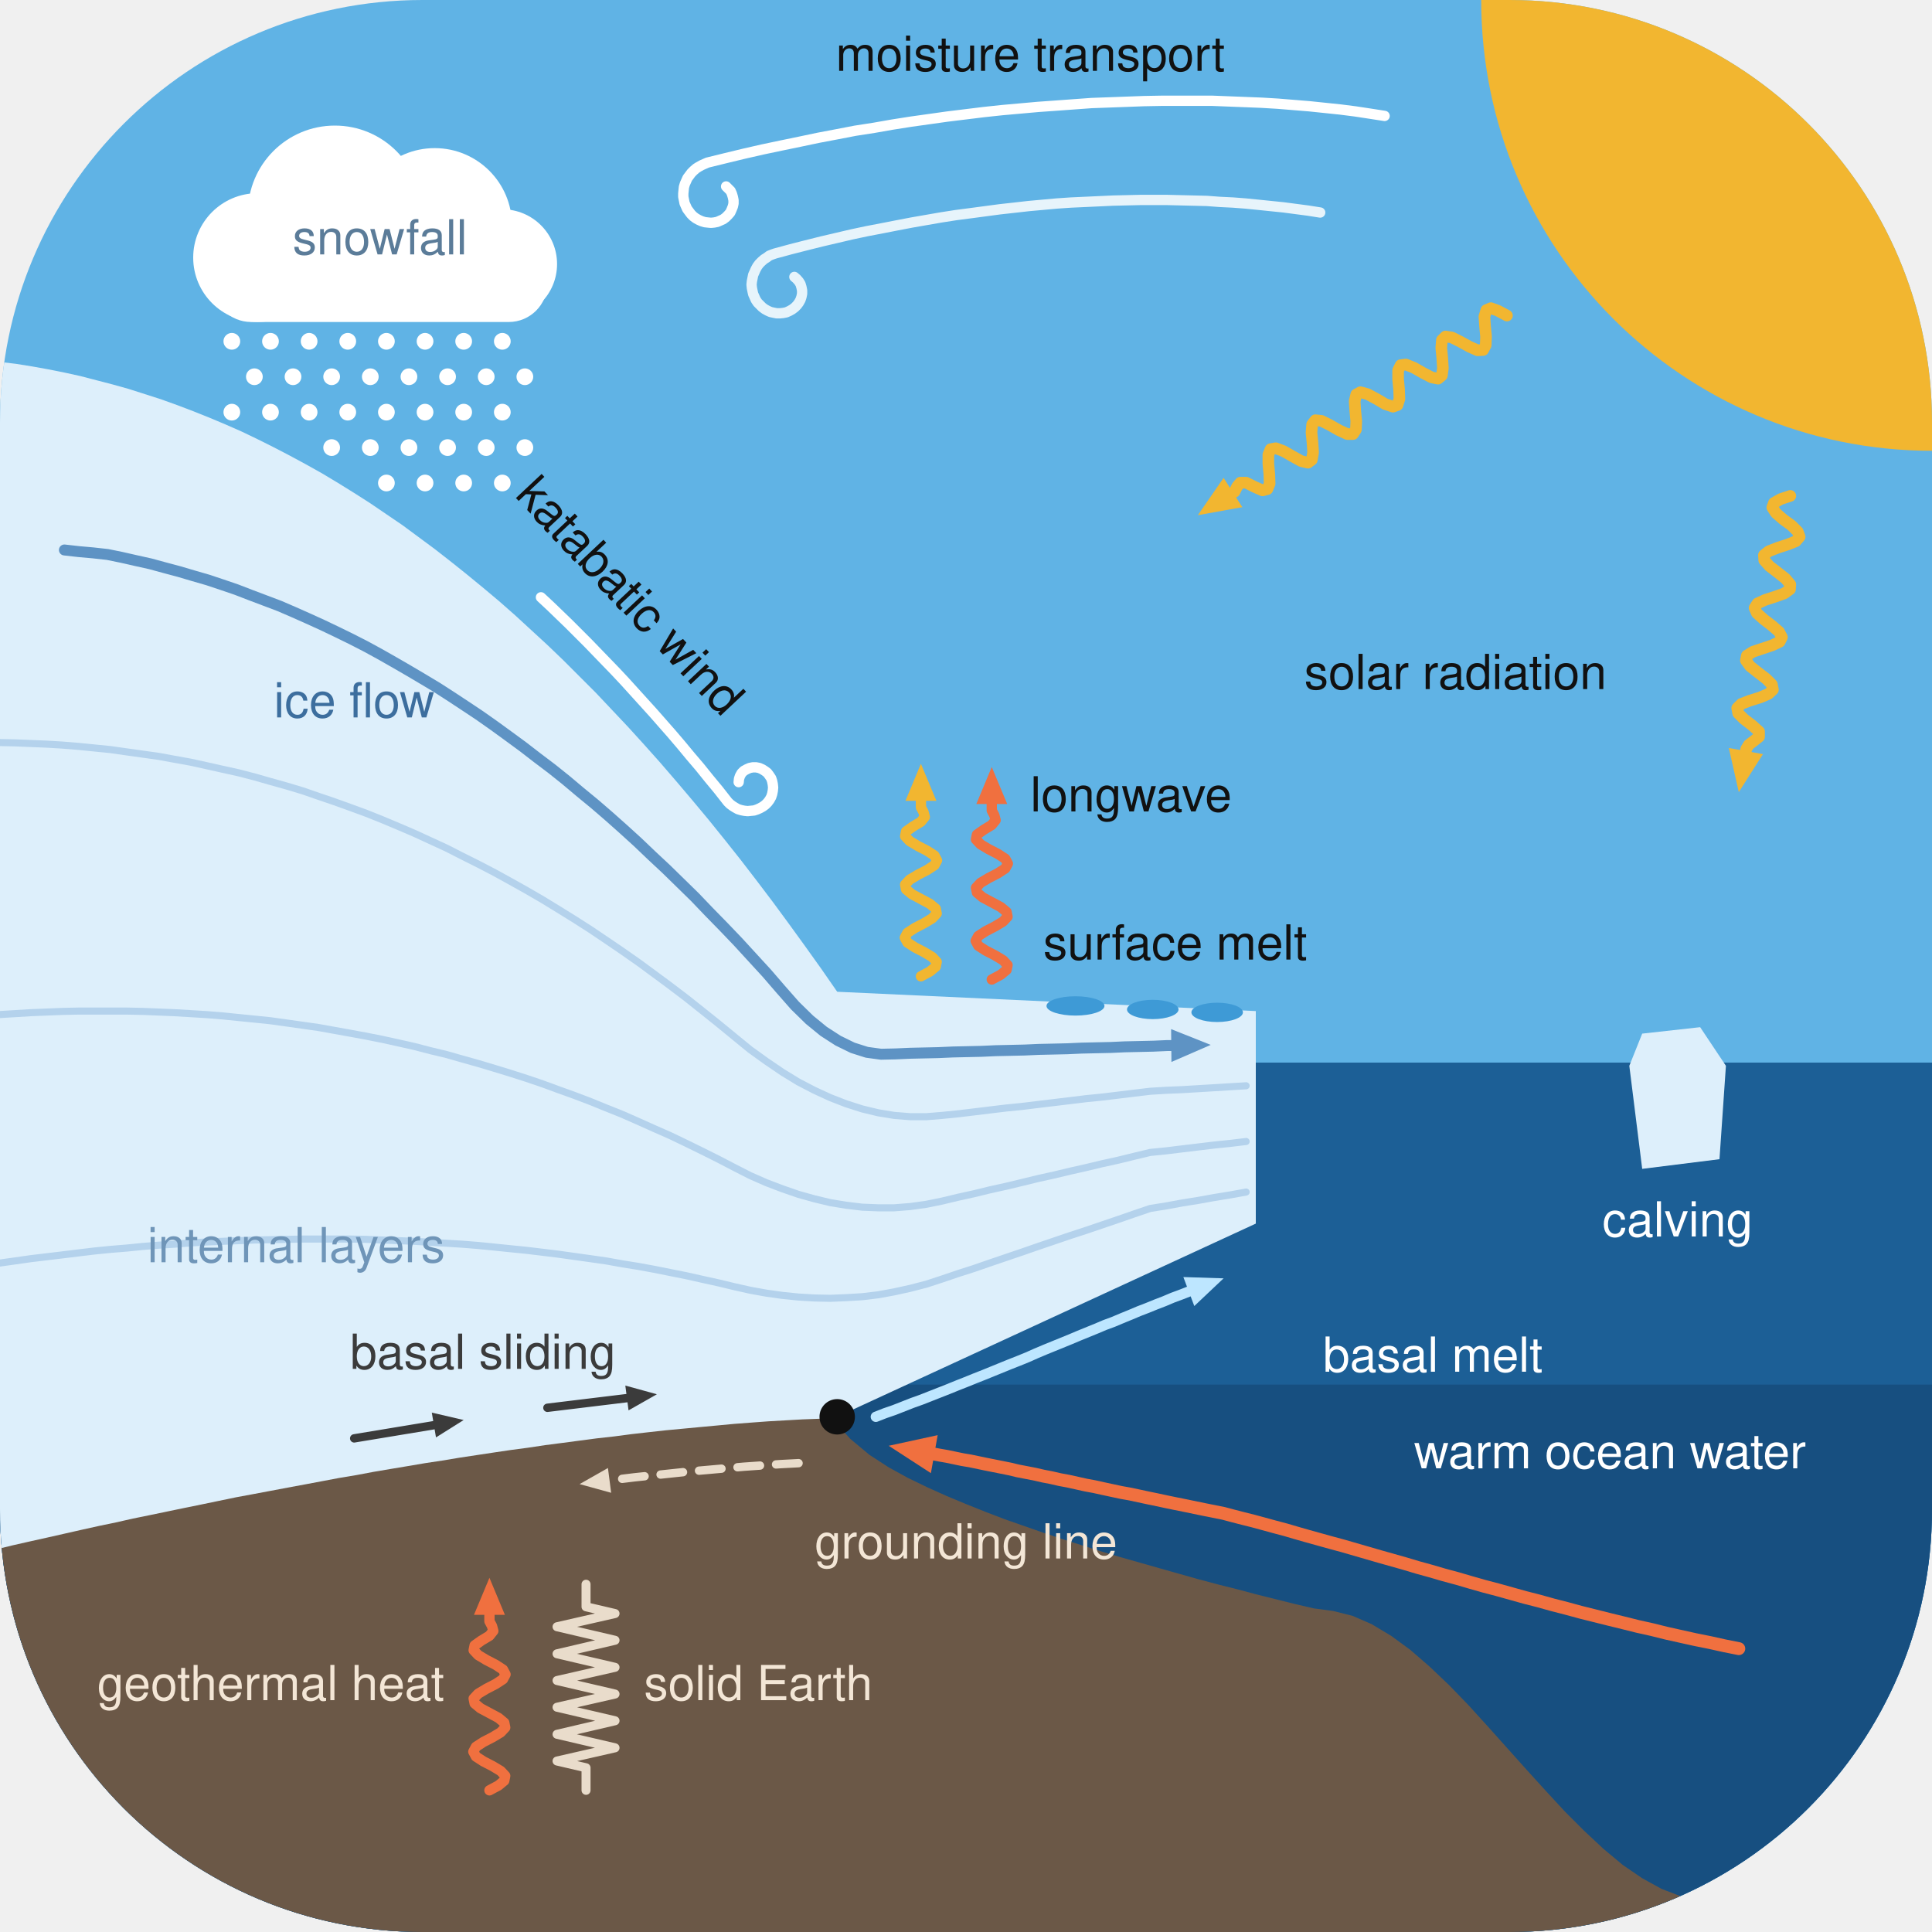
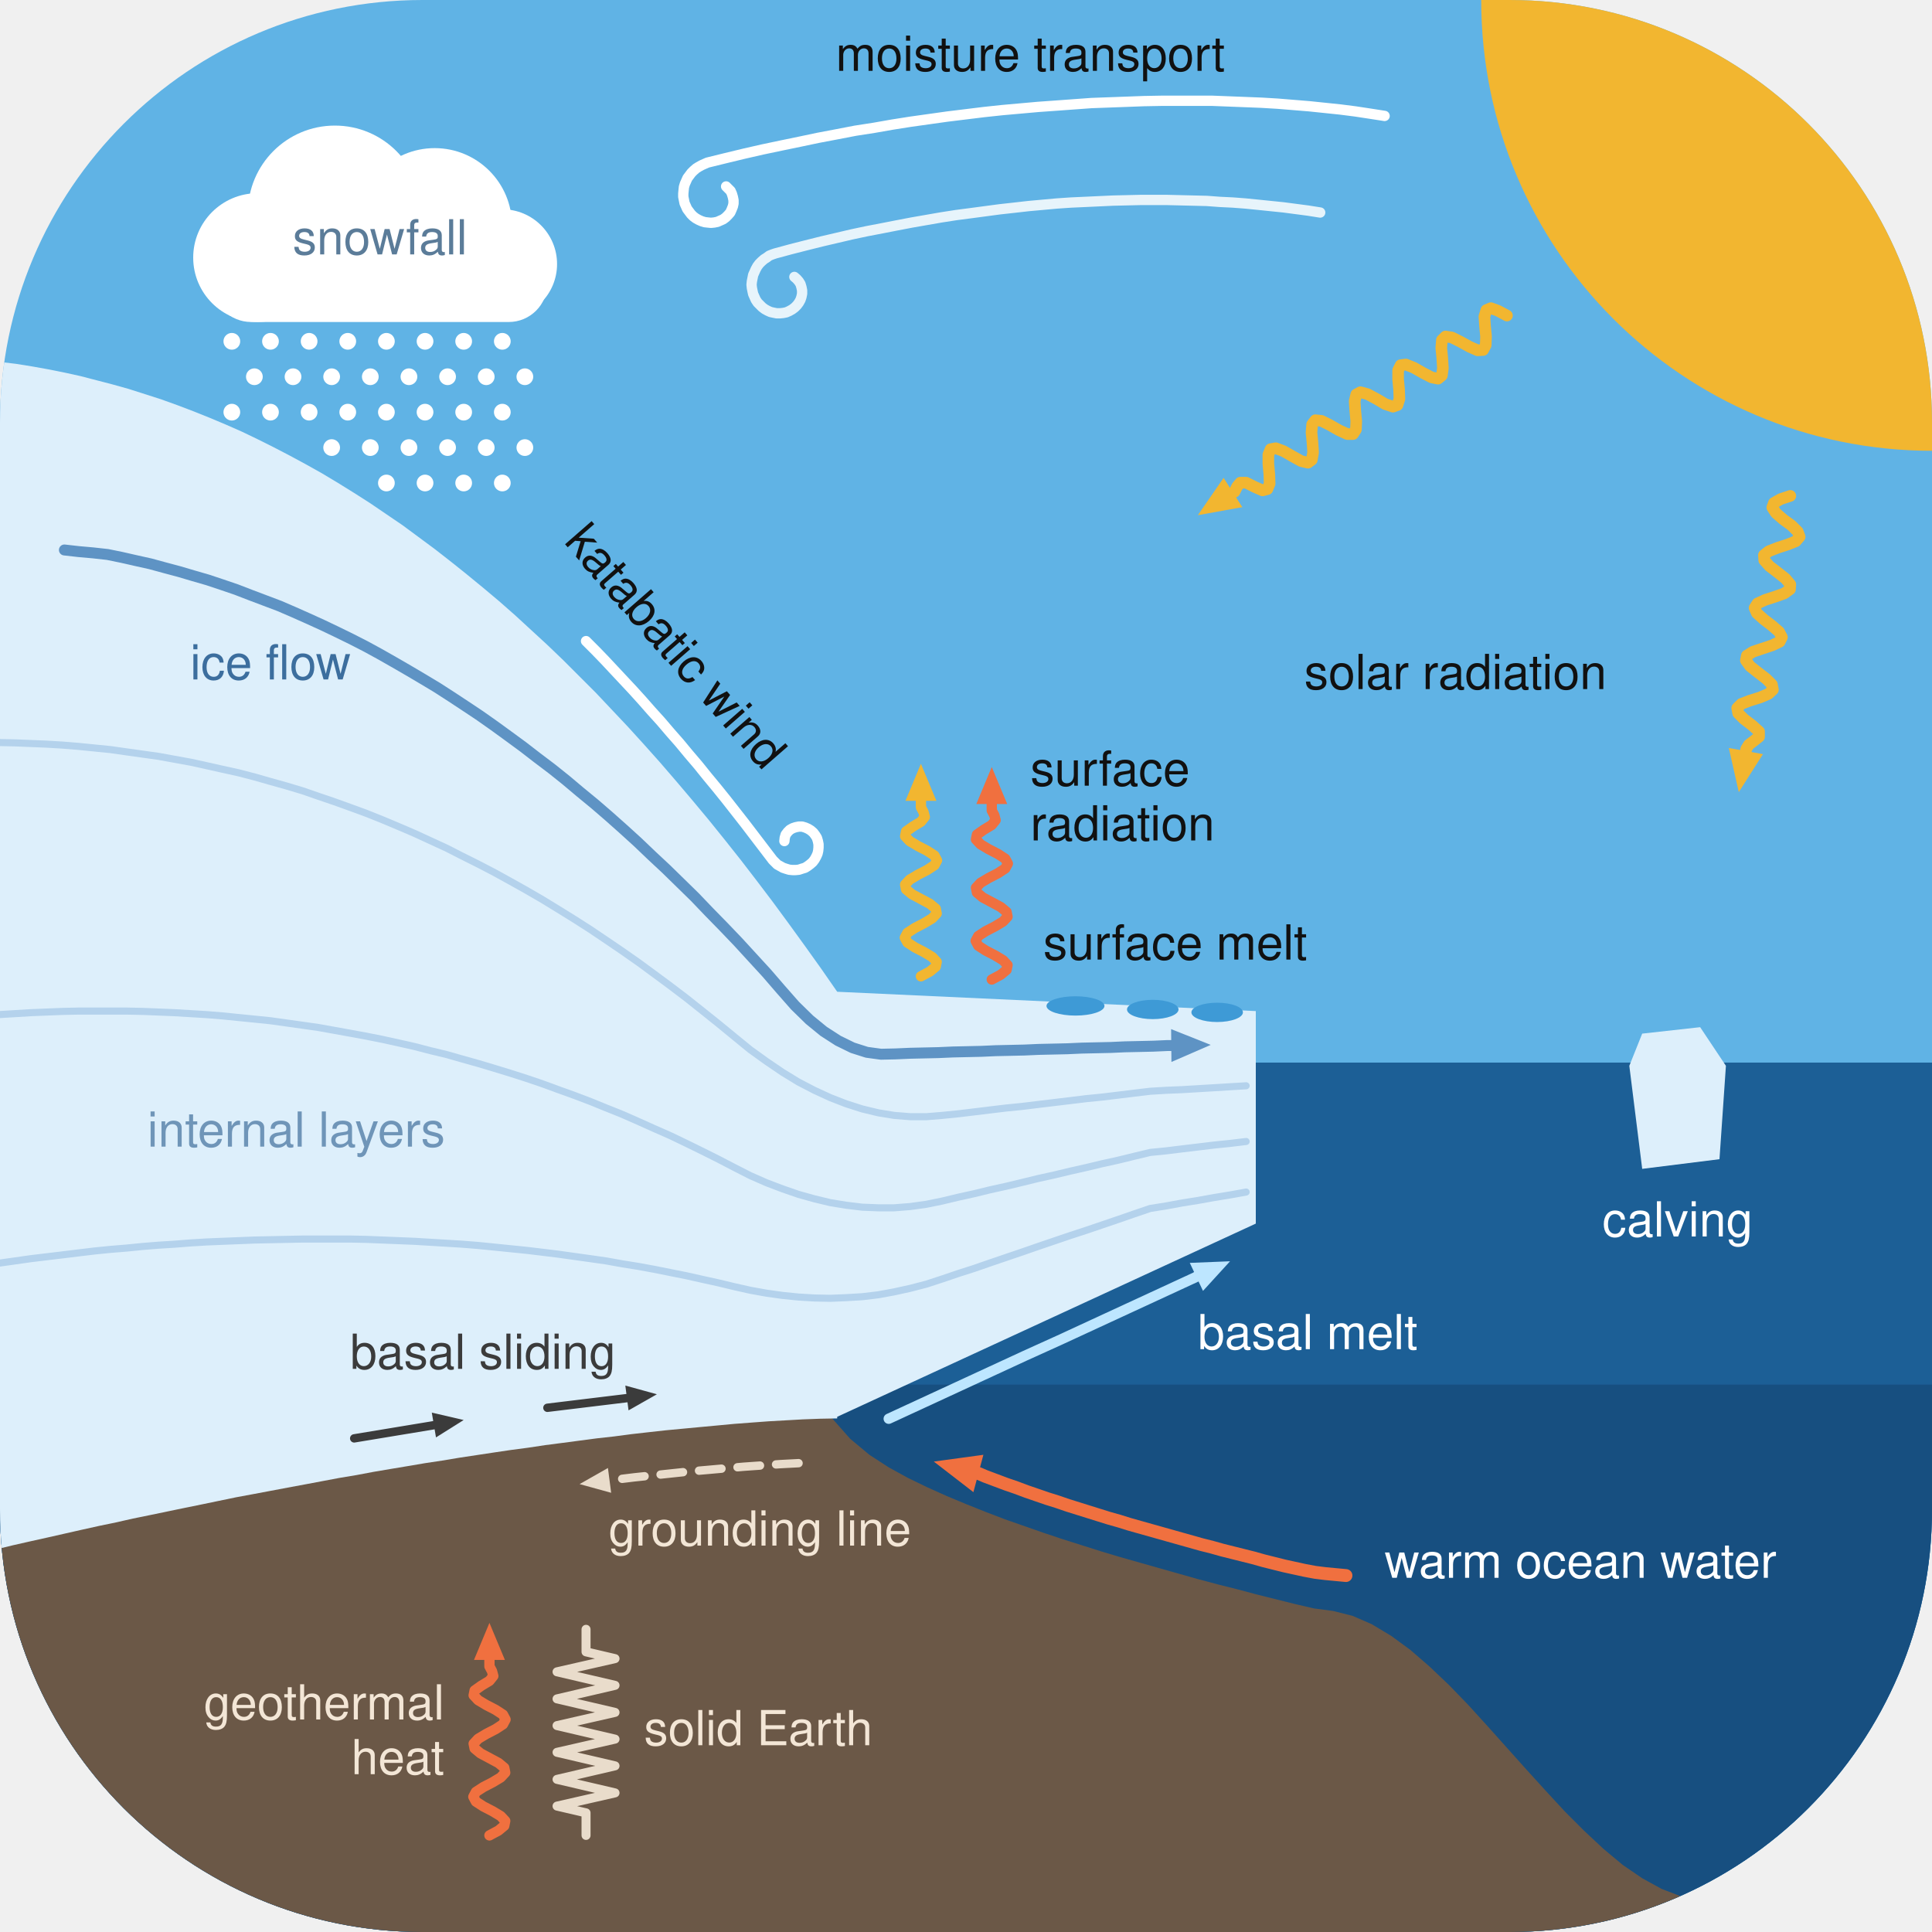
<svg xmlns="http://www.w3.org/2000/svg" viewBox="0 0 600 600" width="600" height="600">
  <defs>
    <clipPath id="tile">
      <rect width="600" height="600" rx="131.2" />
    </clipPath>
  </defs>
  <g clip-path="url(#tile)">
    <rect width="600" height="600" fill="#60B3E5" />
    <circle cx="600" cy="0" r="140" fill="#F2B630" />
    <rect y="330.0" width="600" height="270.0" fill="#1C5F96" />
    <rect y="430" width="600" height="170" fill="#174F80" />
    <g opacity="1.0">
-       <path d="M540.0,512.0L535.5,511.1L531.0,510.1L526.5,509.2L522.0,508.2L517.5,507.2L513.1,506.1L508.6,505.1L504.2,504.0L499.7,502.9L495.3,501.8L490.9,500.7L486.5,499.5L482.2,498.4L477.9,497.2L473.6,496.1L469.3,494.9L465.0,493.7L460.8,492.6L456.6,491.4L452.5,490.2L448.4,489.1L444.3,487.9L440.3,486.8L436.3,485.6L432.4,484.5L428.5,483.4L424.7,482.3L420.9,481.2L417.1,480.1L413.4,479.1L409.8,478.1L406.2,477.1L402.7,476.1L399.3,475.1L395.9,474.2L392.6,473.3L389.3,472.4L386.1,471.6L383.0,470.8L380.0,470.0L377.0,469.4L374.0,468.8L371.1,468.2L368.2,467.6L365.2,467.0L362.3,466.4L359.5,465.8L356.6,465.2L353.8,464.6L351.0,464.0L348.2,463.5L345.4,462.9L342.6,462.3L339.9,461.7L337.2,461.2L334.5,460.6L331.8,460.0L329.1,459.5L326.5,458.9L323.9,458.4L321.3,457.8L318.7,457.3L316.1,456.8L313.6,456.2L311.1,455.7L308.6,455.2L306.1,454.7L303.7,454.2L301.3,453.7L298.9,453.3L296.5,452.8L294.1,452.3L291.8,451.9L290.2,451.6" fill="none" stroke="#F0703F" stroke-width="4.0" stroke-linecap="round" stroke-linejoin="round" opacity="1.0" />
-       <path d="M276.0,449.0L291.2,445.7L289.1,457.5Z" fill="#F0703F" />
+       <path d="M418.0,489.3L414.8,489.0L411.6,488.7L408.4,488.3L405.2,487.7L402.0,487.0L398.8,486.3L395.6,485.5L392.4,484.7L389.2,483.8L386.0,483.0L382.8,482.2L379.6,481.4L376.4,480.5L373.2,479.7L370.0,478.8L366.8,477.9L363.6,477.0L360.4,476.1L357.2,475.2L354.0,474.3L350.8,473.4L347.6,472.4L344.4,471.5L341.2,470.5L338.0,469.5L334.8,468.5L331.6,467.5L328.4,466.4L325.2,465.4L322.0,464.3L318.8,463.2L315.6,462.0L312.4,460.9L309.2,459.7L306.0,458.5L303.9,457.6" fill="none" stroke="#F0703F" stroke-width="4.0" stroke-linecap="round" stroke-linejoin="round" opacity="1.0" />
+       <path d="M290.0,453.9L305.4,451.8L302.3,463.4Z" fill="#F0703F" />
    </g>
    <g opacity="1.0">
-       <path d="M272.0,440.0L274.8,438.9L277.7,437.9L280.5,436.8L283.3,435.7L286.1,434.7L288.9,433.6L291.7,432.5L294.5,431.4L297.2,430.3L300.0,429.2L302.7,428.1L305.5,427.0L308.2,425.9L310.9,424.8L313.6,423.7L316.4,422.6L319.1,421.5L321.8,420.3L324.4,419.2L327.1,418.1L329.8,417.0L332.5,415.9L335.1,414.8L337.8,413.7L340.5,412.6L343.1,411.5L345.8,410.5L348.4,409.4L351.1,408.3L353.7,407.2L356.3,406.2L359.0,405.1L361.6,404.1L364.2,403.0L366.9,402.0L369.2,401.1" fill="none" stroke="#BDE6FF" stroke-width="3.2" stroke-linecap="round" stroke-linejoin="round" opacity="1.0" />
-       <path d="M380.0,397.0L370.9,405.6L367.5,396.6Z" fill="#BDE6FF" />
+       <path d="M276.0,440.6L286.6,435.7L297.2,430.8L307.8,425.9L318.4,421.0L329.0,416.2L339.6,411.3L350.2,406.4L360.8,401.5L371.4,396.6L371.5,396.5" fill="none" stroke="#BDE6FF" stroke-width="3.2" stroke-linecap="round" stroke-linejoin="round" opacity="1.0" />
+       <path d="M382.0,391.7L373.6,400.9L369.5,392.2Z" fill="#BDE6FF" />
    </g>
    <path d="M-60.0,495.1L-54.0,493.5L-48.0,492.0L-42.0,490.5L-36.0,489.0L-30.0,487.5L-24.0,486.1L-18.0,484.6L-12.0,483.2L-6.0,481.7L0.0,480.3L6.0,479.0L12.0,477.6L18.0,476.2L24.0,474.9L30.0,473.6L36.0,472.3L42.0,471.0L48.0,469.7L54.0,468.5L60.0,467.2L66.0,466.0L72.0,464.8L78.0,463.6L84.0,462.5L90.0,461.3L96.0,460.2L102.0,459.1L108.0,458.0L114.0,457.0L120.0,455.9L126.0,454.9L132.0,453.9L138.0,453.0L144.0,452.0L150.0,451.1L156.0,450.2L162.0,449.3L168.0,448.5L174.0,447.7L180.0,446.9L186.0,446.1L192.0,445.4L198.0,444.7L204.0,444.0L210.0,443.4L216.0,442.8L222.0,442.3L228.0,441.7L234.0,441.3L240.0,440.9L246.0,440.5L252.0,440.2L258.0,440.0L264.0,446.8L270.0,451.8L276.0,455.7L282.0,459.0L288.0,461.9L294.0,464.6L300.0,467.1L306.0,469.5L312.0,471.8L318.0,473.9L324.0,476.0L330.0,478.0L336.0,479.9L342.0,481.8L348.0,483.6L354.0,485.3L360.0,487.0L366.0,488.7L372.0,490.4L378.0,492.0L384.0,493.5L390.0,495.1L396.0,496.6L402.0,498.1L408.0,499.5L414.0,500.3L420.0,501.8L426.0,504.4L432.0,508.0L438.0,512.4L444.0,517.6L450.0,523.3L456.0,529.5L462.0,536.1L468.0,542.8L474.0,549.5L480.0,556.1L486.0,562.6L492.0,568.6L498.0,574.2L504.0,579.2L510.0,583.3L516.0,586.6L522.0,588.9L528.0,589.9L534.0,590.0L540.0,590.0L546.0,590.0L552.0,590.0L558.0,590.0L564.0,590.0L570.0,590.0L576.0,590.0L582.0,590.0L588.0,590.0L594.0,590.0L600.0,590.0L606.0,590.0L612.0,590.0L618.0,590.0L624.0,590.0L630.0,590.0L636.0,590.0L642.0,590.0L648.0,590.0L654.0,590.0L660.0,590.0L660.0,660.0L-60.0,660.0Z" fill="#6B5847" />
    <path d="M-60.0,110.0L-40.0,110.0L-35.0,110.0L-30.0,110.1L-25.0,110.3L-20.0,110.5L-15.0,110.8L-10.0,111.2L-5.0,111.8L0.0,112.4L5.0,113.0L10.0,113.8L15.0,114.7L20.0,115.7L25.0,116.8L30.0,118.1L35.0,119.4L40.0,120.8L45.0,122.4L50.0,124.0L55.0,125.8L60.0,127.7L65.0,129.7L70.0,131.8L75.0,134.0L80.0,136.4L85.0,138.9L90.0,141.5L95.0,144.2L100.0,147.0L105.0,150.0L110.0,153.1L115.0,156.3L120.0,159.7L125.0,163.1L130.0,166.8L135.0,170.5L140.0,174.4L145.0,178.4L150.0,182.5L155.0,186.7L160.0,191.1L165.0,195.7L170.0,200.3L175.0,205.1L180.0,210.1L185.0,215.1L190.0,220.4L195.0,225.7L200.0,231.2L205.0,236.8L210.0,242.6L215.0,248.5L220.0,254.5L225.0,260.7L230.0,267.0L235.0,273.5L240.0,280.1L245.0,286.9L250.0,293.8L255.0,300.8L260.0,308.0L390.0,314.0L390.0,380.0L390.0,380.0L377.0,386.0L364.0,392.0L351.0,398.0L338.0,404.0L325.0,410.0L312.0,416.0L299.0,422.0L286.0,428.0L273.0,434.0L260.0,440.0L260.0,440.5L254.7,440.6L249.3,440.8L244.0,441.1L238.7,441.4L233.3,441.8L228.0,442.2L222.7,442.7L217.3,443.2L212.0,443.7L206.7,444.2L201.3,444.8L196.0,445.4L190.7,446.1L185.3,446.7L180.0,447.4L174.7,448.1L169.3,448.8L164.0,449.6L158.7,450.3L153.3,451.1L148.0,451.9L142.7,452.7L137.3,453.6L132.0,454.4L126.7,455.3L121.3,456.2L116.0,457.1L110.7,458.1L105.3,459.0L100.0,460.0L94.7,461.0L89.3,462.0L84.0,463.0L78.7,464.0L73.3,465.0L68.0,466.1L62.7,467.2L57.3,468.3L52.0,469.4L46.7,470.5L41.3,471.6L36.0,472.8L30.7,473.9L25.3,475.1L20.0,476.3L14.7,477.5L9.3,478.7L4.0,479.9L-1.3,481.2L-6.7,482.4L-12.0,483.7L-17.3,484.9L-22.7,486.2L-28.0,487.5L-33.3,488.8L-38.7,490.2L-44.0,491.5L-49.3,492.9L-54.7,494.2L-60.0,495.6Z" fill="#DDEFFB" />
    <path d="M-60.0,232.0L-55.0,231.9L-50.1,231.7L-45.1,231.5L-40.1,231.4L-35.2,231.3L-30.2,231.2L-25.2,231.0L-20.3,230.8L-15.3,230.6L-10.3,230.6L-5.4,230.5L-0.4,230.6L4.6,230.7L9.5,230.9L14.5,231.1L19.5,231.4L24.4,231.8L29.4,232.3L34.4,232.8L39.3,233.5L44.3,234.2L49.3,234.9L54.2,235.8L59.2,236.7L64.2,237.8L69.1,238.9L74.1,240.0L79.1,241.3L84.0,242.7L89.0,244.1L94.0,245.6L98.9,247.3L103.9,249.0L108.9,250.8L113.8,252.6L118.8,254.6L123.8,256.7L128.7,258.8L133.7,261.1L138.7,263.4L143.6,265.9L148.6,268.4L153.6,271.0L158.5,273.7L163.5,276.5L168.5,279.4L173.4,282.4L178.4,285.5L183.4,288.7L188.3,292.0L193.3,295.4L198.3,298.9L203.2,302.5L208.2,306.2L213.2,310.0L218.1,313.9L223.1,317.9L228.1,322.0L233.0,326.0L238.0,329.6L243.0,333.0L247.9,336.0L252.9,338.6L257.9,340.9L262.8,342.8L267.8,344.4L272.8,345.6L277.7,346.4L282.7,346.8L287.7,346.8L292.6,346.4L297.6,345.9L302.6,345.3L307.5,344.7L312.5,344.1L317.5,343.6L322.4,343.0L327.4,342.4L332.4,341.8L337.3,341.2L342.3,340.7L347.3,340.1L352.2,339.5L357.2,338.9L362.2,338.6L367.1,338.4L372.1,338.1L377.1,337.8L382.0,337.5L387.0,337.2" fill="none" stroke="#B4D2EC" stroke-width="2.2" stroke-linecap="round" stroke-linejoin="round" opacity="1.0" />
    <path d="M-60.0,319.7L-55.0,319.4L-50.1,319.1L-45.1,318.8L-40.1,318.5L-35.2,318.2L-30.2,317.9L-25.2,317.4L-20.3,316.8L-15.3,316.4L-10.3,315.9L-5.4,315.5L-0.4,315.1L4.6,314.8L9.5,314.5L14.5,314.3L19.5,314.1L24.4,314.0L29.4,314.0L34.4,314.0L39.3,314.0L44.3,314.1L49.3,314.3L54.2,314.5L59.2,314.8L64.2,315.1L69.1,315.5L74.1,316.0L79.1,316.5L84.0,317.0L89.0,317.7L94.0,318.4L98.9,319.1L103.9,320.0L108.9,320.9L113.8,321.8L118.8,322.8L123.8,323.9L128.7,325.0L133.7,326.3L138.7,327.5L143.6,328.9L148.6,330.3L153.6,331.8L158.5,333.3L163.5,334.9L168.5,336.6L173.4,338.4L178.4,340.2L183.4,342.1L188.3,344.1L193.3,346.1L198.3,348.3L203.2,350.5L208.2,352.7L213.2,355.1L218.1,357.5L223.1,360.0L228.1,362.6L233.0,365.1L238.0,367.3L243.0,369.2L247.9,370.9L252.9,372.3L257.9,373.5L262.8,374.3L267.8,374.9L272.8,375.1L277.7,375.1L282.7,374.7L287.7,374.0L292.6,373.0L297.6,371.8L302.6,370.7L307.5,369.5L312.5,368.4L317.5,367.2L322.4,366.0L327.4,364.9L332.4,363.7L337.3,362.6L342.3,361.4L347.3,360.3L352.2,359.1L357.2,357.9L362.2,357.4L367.1,356.8L372.1,356.2L377.1,355.6L382.0,355.1L387.0,354.5" fill="none" stroke="#B4D2EC" stroke-width="2.2" stroke-linecap="round" stroke-linejoin="round" opacity="1.0" />
    <path d="M-60.0,399.8L-55.0,399.3L-50.1,398.9L-45.1,398.4L-40.1,398.0L-35.2,397.6L-30.2,397.1L-25.2,396.3L-20.3,395.4L-15.3,394.6L-10.3,393.8L-5.4,393.0L-0.4,392.3L4.6,391.6L9.5,390.9L14.5,390.3L19.5,389.7L24.4,389.1L29.4,388.5L34.4,388.0L39.3,387.6L44.3,387.1L49.3,386.7L54.2,386.4L59.2,386.0L64.2,385.7L69.1,385.5L74.1,385.3L79.1,385.1L84.0,385.0L89.0,384.9L94.0,384.8L98.9,384.8L103.9,384.8L108.9,384.8L113.8,384.9L118.8,385.1L123.8,385.3L128.7,385.5L133.7,385.8L138.7,386.1L143.6,386.4L148.6,386.8L153.6,387.3L158.5,387.8L163.5,388.3L168.5,388.9L173.4,389.5L178.4,390.2L183.4,390.9L188.3,391.6L193.3,392.5L198.3,393.3L203.2,394.2L208.2,395.2L213.2,396.2L218.1,397.3L223.1,398.4L228.1,399.6L233.0,400.7L238.0,401.6L243.0,402.3L247.9,402.8L252.9,403.1L257.9,403.2L262.8,403.0L267.8,402.7L272.8,402.1L277.7,401.2L282.7,400.1L287.7,398.8L292.6,397.2L297.6,395.5L302.6,393.9L307.5,392.2L312.5,390.5L317.5,388.8L322.4,387.1L327.4,385.4L332.4,383.7L337.3,382.1L342.3,380.4L347.3,378.7L352.2,377.0L357.2,375.3L362.2,374.5L367.1,373.6L372.1,372.8L377.1,371.9L382.0,371.1L387.0,370.2" fill="none" stroke="#B4D2EC" stroke-width="2.2" stroke-linecap="round" stroke-linejoin="round" opacity="1.0" />
    <g opacity="1.0">
      <path d="M20.0,170.8L24.4,171.3L28.9,171.7L33.4,172.2L37.8,173.1L42.2,174.1L46.7,175.1L51.1,176.3L55.6,177.5L60.0,178.8L64.5,180.1L69.0,181.6L73.4,183.1L77.8,184.8L82.3,186.5L86.8,188.2L91.2,190.1L95.7,192.1L100.1,194.1L104.5,196.2L109.0,198.4L113.5,200.7L117.9,203.1L122.3,205.6L126.8,208.2L131.2,210.8L135.7,213.5L140.2,216.4L144.6,219.3L149.1,222.3L153.5,225.4L157.9,228.6L162.4,231.9L166.8,235.3L171.3,238.7L175.8,242.3L180.2,246.0L184.7,249.7L189.1,253.5L193.6,257.5L198.0,261.5L202.4,265.7L206.9,269.9L211.3,274.2L215.8,278.6L220.2,283.2L224.7,287.8L229.2,292.5L233.6,297.3L238.1,302.2L242.5,307.3L246.9,312.3L251.4,316.7L255.8,320.3L260.3,323.2L264.8,325.4L269.2,326.8L273.6,327.4L278.1,327.3L282.6,327.1L287.0,327.0L291.4,326.9L295.9,326.7L300.4,326.6L304.8,326.5L309.2,326.3L313.7,326.2L318.1,326.1L322.6,325.9L327.1,325.8L331.5,325.7L335.9,325.5L340.4,325.4L344.9,325.3L349.3,325.1L353.8,325.0L358.2,324.9L362.6,324.7L363.8,324.7" fill="none" stroke="#5E93C4" stroke-width="3.4" stroke-linecap="round" stroke-linejoin="round" opacity="1.0" />
      <path d="M376.0,324.5L363.8,329.8L363.7,319.6Z" fill="#5E93C4" />
    </g>
    <g opacity="1.0">
      <path d="M110.0,446.7L134.8,442.6" fill="none" stroke="#3B3B3B" stroke-width="2.6" stroke-linecap="round" stroke-linejoin="round" opacity="1.0" />
      <path d="M144.0,441.0L135.4,446.4L134.1,438.7Z" fill="#3B3B3B" />
    </g>
    <g opacity="1.0">
      <path d="M170.0,437.2L194.7,434.2" fill="none" stroke="#3B3B3B" stroke-width="2.6" stroke-linecap="round" stroke-linejoin="round" opacity="1.0" />
      <path d="M204.0,433.0L195.2,438.0L194.2,430.3Z" fill="#3B3B3B" />
    </g>
-     <circle cx="260.0" cy="440.0" r="5.5" fill="#111111" />
    <g opacity="1.0">
      <path d="M248.0,454.4L242.3,454.7L236.7,455.1L231.0,455.5L225.3,456.0L219.7,456.5L214.0,457.0L208.3,457.6L202.7,458.2L197.0,458.8L191.3,459.5L189.3,459.7" fill="none" stroke="#E9DCCB" stroke-width="2.6" stroke-linecap="round" stroke-linejoin="round" opacity="1.0" stroke-dasharray="7 5" />
      <path d="M180.0,460.9L188.8,455.9L189.8,463.6Z" fill="#E9DCCB" />
    </g>
    <g opacity="1.0">
-       <path d="M152.0,556.0L154.8,554.5L156.6,553.0L156.9,551.5L155.5,550.0L153.0,548.5L150.1,547.0L147.8,545.5L147.0,544.0L147.8,542.5L150.1,541.0L153.0,539.5L155.5,538.0L156.9,536.5L156.6,535.0L154.8,533.5L152.0,532.0L149.2,530.5L147.4,529.0L147.1,527.5L148.5,526.0L151.0,524.5L153.9,523.0L156.2,521.5L157.0,520.0L156.2,518.5L153.9,517.0L151.0,515.5L148.5,514.0L147.1,512.5L147.4,511.0L149.5,509.5L152.0,508.0L153.2,506.5L152.8,505.0L152.0,503.5L152.0,502.0L152.0,501.5" fill="none" stroke="#F0703F" stroke-width="3.2" stroke-linecap="round" stroke-linejoin="round" opacity="1.0" />
-       <path d="M152.0,490.0L156.8,501.5L147.2,501.5Z" fill="#F0703F" />
+       <path d="M152.0,570.0L154.8,568.5L156.6,567.0L156.9,565.5L155.5,564.0L153.0,562.5L150.1,561.0L147.8,559.5L147.0,558.0L147.8,556.5L150.1,555.0L153.0,553.5L155.5,552.0L156.9,550.5L156.6,549.0L154.8,547.5L152.0,546.0L149.2,544.5L147.4,543.0L147.1,541.5L148.5,540.0L151.0,538.5L153.9,537.0L156.2,535.5L157.0,534.0L156.2,532.5L153.9,531.0L151.0,529.5L148.5,528.0L147.1,526.5L147.4,525.0L149.5,523.5L152.0,522.0L153.2,520.5L152.8,519.0L152.0,517.5L152.0,516.0L152.0,515.5" fill="none" stroke="#F0703F" stroke-width="3.2" stroke-linecap="round" stroke-linejoin="round" opacity="1.0" />
+       <path d="M152.0,504.0L156.8,515.5L147.2,515.5Z" fill="#F0703F" />
    </g>
-     <path d="M182.0,492.0L182.0,499.0L191.0,501.1L173.0,505.2L191.0,509.4L173.0,513.6L191.0,517.8L173.0,521.9L191.0,526.1L173.0,530.2L191.0,534.4L173.0,538.6L191.0,542.8L173.0,546.9L182.0,549.0L182.0,556.0" fill="none" stroke="#E9DCCB" stroke-width="2.8" stroke-linecap="round" stroke-linejoin="round" opacity="1.0" />
+     <path d="M182.0,506.0L182.0,513.0L191.0,515.1L173.0,519.2L191.0,523.4L173.0,527.6L191.0,531.8L173.0,535.9L191.0,540.1L173.0,544.2L191.0,548.4L173.0,552.6L191.0,556.8L173.0,560.9L182.0,563.0L182.0,570.0" fill="none" stroke="#E9DCCB" stroke-width="2.8" stroke-linecap="round" stroke-linejoin="round" opacity="1.0" />
    <ellipse cx="334" cy="312.4" rx="9" ry="3" fill="#3E9AD6" />
    <ellipse cx="358" cy="313.5" rx="8" ry="3" fill="#3E9AD6" />
    <ellipse cx="378" cy="314.4" rx="8" ry="3" fill="#3E9AD6" />
    <path d="M506,331 L510,321 L528,319 L536,331 L534,360 L510,363 Z" fill="#DDEFFB" />
    <g opacity="1.0">
      <path d="M468.0,98.0L465.2,96.5L463.0,95.7L461.6,96.3L461.0,98.3L461.2,101.3L461.5,104.5L461.4,107.2L460.6,108.7L458.9,108.8L456.4,107.7L453.5,106.1L450.9,104.8L448.9,104.5L447.8,105.6L447.6,108.0L447.9,111.1L448.1,114.3L447.8,116.6L446.6,117.6L444.6,117.2L441.9,115.8L439.1,114.2L436.6,113.2L435.0,113.4L434.2,115.0L434.2,117.8L434.5,121.0L434.6,123.9L434.0,125.8L432.6,126.3L430.2,125.5L427.5,123.9L424.7,122.4L422.5,121.8L421.2,122.5L420.7,124.6L420.9,127.6L421.2,130.8L421.1,133.4L420.2,134.8L418.4,134.8L415.8,133.6L413.0,132.0L410.4,130.7L408.5,130.5L407.5,131.8L407.3,134.3L407.6,137.4L407.8,140.5L407.4,142.8L406.2,143.7L404.1,143.2L401.4,141.7L398.6,140.1L396.2,139.2L394.6,139.5L393.9,141.2L393.9,144.0L394.2,147.3L394.3,150.2L393.6,151.9L392.1,152.3L389.6,151.2L387.0,149.9L385.2,149.9L384.2,151.1L383.4,152.7L382.9,153.0" fill="none" stroke="#F2B630" stroke-width="3.6" stroke-linecap="round" stroke-linejoin="round" opacity="1.0" />
      <path d="M372.0,160.0L380.0,148.4L385.8,157.5Z" fill="#F2B630" />
    </g>
    <g opacity="1.0">
      <path d="M556.0,154.0L553.0,155.0L550.9,156.2L550.4,157.6L551.5,159.3L553.8,161.3L556.4,163.2L558.3,165.1L558.9,166.7L557.7,168.1L555.2,169.1L552.1,170.1L549.3,171.2L547.8,172.4L547.9,174.0L549.5,175.8L552.1,177.8L554.5,179.7L556.0,181.5L555.9,183.0L554.1,184.3L551.3,185.3L548.2,186.3L545.8,187.4L544.9,188.8L545.6,190.4L547.7,192.3L550.3,194.3L552.5,196.2L553.4,197.9L552.7,199.3L550.4,200.4L547.4,201.4L544.4,202.4L542.5,203.6L542.2,205.1L543.5,206.9L545.9,208.8L548.5,210.8L550.3,212.6L550.6,214.2L549.2,215.5L546.6,216.6L543.4,217.6L540.8,218.6L539.5,219.9L539.8,221.5L541.6,223.3L544.2,225.3L546.3,227.2L546.3,228.8L544.8,230.0L543.1,231.3L542.3,232.6L542.2,233.2" fill="none" stroke="#F2B630" stroke-width="3.6" stroke-linecap="round" stroke-linejoin="round" opacity="1.0" />
      <path d="M540.0,246.0L536.9,232.3L547.5,234.2Z" fill="#F2B630" />
    </g>
    <g opacity="1.0">
      <path d="M286.0,303.2L288.8,301.7L290.6,300.2L290.9,298.7L289.5,297.2L287.0,295.7L284.1,294.2L281.8,292.7L281.0,291.2L281.8,289.7L284.1,288.2L287.0,286.7L289.5,285.2L290.9,283.7L290.6,282.2L288.8,280.7L286.0,279.2L283.2,277.7L281.4,276.2L281.1,274.7L282.5,273.2L285.0,271.7L287.9,270.2L290.2,268.7L291.0,267.2L290.2,265.7L287.9,264.2L285.0,262.7L282.5,261.2L281.1,259.7L281.4,258.2L283.5,256.7L286.0,255.2L287.2,253.7L286.8,252.2L286.0,250.7L286.0,249.2L286.0,248.7" fill="none" stroke="#F2B630" stroke-width="3.2" stroke-linecap="round" stroke-linejoin="round" opacity="1.0" />
      <path d="M286.0,237.2L290.8,248.7L281.2,248.7Z" fill="#F2B630" />
    </g>
    <g opacity="1.0">
      <path d="M308.0,304.2L310.8,302.7L312.6,301.2L312.9,299.7L311.5,298.2L309.0,296.7L306.1,295.2L303.8,293.7L303.0,292.2L303.8,290.7L306.1,289.2L309.0,287.7L311.5,286.2L312.9,284.7L312.6,283.2L310.8,281.7L308.0,280.2L305.2,278.7L303.4,277.2L303.1,275.7L304.5,274.2L307.0,272.7L309.9,271.2L312.2,269.7L313.0,268.2L312.2,266.7L309.9,265.2L307.0,263.7L304.5,262.2L303.1,260.7L303.4,259.2L305.5,257.7L308.0,256.2L309.2,254.7L308.8,253.2L308.0,251.7L308.0,250.2L308.0,249.7" fill="none" stroke="#F0703F" stroke-width="3.2" stroke-linecap="round" stroke-linejoin="round" opacity="1.0" />
      <path d="M308.0,238.2L312.8,249.7L303.2,249.7Z" fill="#F0703F" />
    </g>
    <path d="M430.0,36.0L425.5,35.3L420.9,34.6L416.2,34.0L411.4,33.5L406.6,33.0L401.7,32.6L396.8,32.2L391.8,31.9L386.7,31.7L381.6,31.5L376.5,31.3L371.2,31.3L366.0,31.3L360.7,31.3L355.3,31.4L349.9,31.6L344.5,31.8L339.0,32.0L333.5,32.4L328.0,32.8L322.4,33.2L316.8,33.7L311.2,34.2L305.6,34.8L299.9,35.5L294.2,36.2L288.5,37.0L282.8,37.8L277.1,38.7L271.4,39.7L265.6,40.6L259.9,41.7L254.1,42.8L248.4,44.0L242.6,45.2L236.9,46.4L231.2,47.7L225.4,49.1L219.7,50.5L218.8,50.9L217.9,51.3L217.0,51.8L216.2,52.3L215.4,53.0L214.7,53.7L214.1,54.5L213.5,55.3L213.1,56.2L212.7,57.1L212.4,58.1L212.3,59.1L212.2,60.1L212.2,61.1L212.4,62.1L212.6,63.1L213.0,64.0L213.4,64.9L214.0,65.7L214.6,66.5L215.3,67.2L216.1,67.8L217.0,68.3L217.9,68.7L218.9,69.0L219.8,69.1L220.8,69.2L221.8,69.1L222.8,68.9L223.7,68.5L224.6,68.1L225.4,67.5L226.1,66.8L226.8,66.0L227.2,65.1L227.6,64.1L227.8,63.2L227.8,62.2L227.6,61.2L227.3,60.2L226.9,59.3L226.2,58.6L225.5,57.9" fill="none" stroke="#FFFFFF" stroke-width="3.2" stroke-linecap="round" stroke-linejoin="round" opacity="1.0" />
    <path d="M410.0,66.0L406.2,65.4L402.4,64.9L398.6,64.4L394.7,64.0L390.8,63.6L386.8,63.2L382.9,62.9L378.8,62.7L374.8,62.4L370.7,62.3L366.6,62.2L362.5,62.1L358.3,62.1L354.1,62.1L349.8,62.2L345.6,62.3L341.3,62.5L337.0,62.7L332.6,62.9L328.2,63.2L323.8,63.6L319.4,64.0L315.0,64.5L310.5,65.0L306.0,65.6L301.5,66.2L296.9,66.8L292.4,67.5L287.8,68.3L283.2,69.1L278.5,70.0L273.9,70.9L269.2,71.8L264.5,72.8L259.8,73.9L255.1,75.0L250.3,76.2L245.6,77.4L240.8,78.7L239.9,79.0L238.9,79.4L238.1,80.0L237.3,80.5L236.5,81.2L235.8,81.9L235.2,82.7L234.7,83.6L234.3,84.5L233.9,85.4L233.7,86.4L233.5,87.4L233.4,88.4L233.5,89.4L233.7,90.4L233.9,91.3L234.3,92.2L234.7,93.1L235.3,94.0L236.0,94.7L236.7,95.4L237.5,96.0L238.4,96.5L239.3,96.9L240.2,97.1L241.2,97.3L242.2,97.3L243.2,97.2L244.2,97.0L245.1,96.6L246.0,96.1L246.8,95.5L247.5,94.8L248.1,94.0L248.6,93.1L248.9,92.2L249.1,91.2L249.1,90.2L248.9,89.2L248.6,88.2L248.1,87.4L247.4,86.6L246.7,86.0" fill="none" stroke="#FFFFFF" stroke-width="3.2" stroke-linecap="round" stroke-linejoin="round" opacity="0.85" />
    <g fill="#FFFFFF">
      <circle cx="80.0" cy="80.0" r="20.0" />
      <circle cx="104.0" cy="66.0" r="27.0" />
      <circle cx="135.0" cy="70.0" r="24.0" />
      <circle cx="156.0" cy="82.0" r="17.0" />
      <rect x="66.0" y="76.0" width="104.0" height="24.0" rx="12.0" />
    </g>
    <g fill="#FFFFFF">
      <circle cx="72.0" cy="106.0" r="2.6" />
      <circle cx="84.0" cy="106.0" r="2.6" />
      <circle cx="96.0" cy="106.0" r="2.6" />
      <circle cx="108.0" cy="106.0" r="2.6" />
      <circle cx="120.0" cy="106.0" r="2.6" />
      <circle cx="132.0" cy="106.0" r="2.6" />
      <circle cx="144.0" cy="106.0" r="2.6" />
      <circle cx="156.0" cy="106.0" r="2.6" />
      <circle cx="79.0" cy="117.0" r="2.6" />
      <circle cx="91.0" cy="117.0" r="2.6" />
      <circle cx="103.0" cy="117.0" r="2.6" />
      <circle cx="115.0" cy="117.0" r="2.6" />
      <circle cx="127.0" cy="117.0" r="2.6" />
      <circle cx="139.0" cy="117.0" r="2.6" />
      <circle cx="151.0" cy="117.0" r="2.6" />
      <circle cx="163.0" cy="117.0" r="2.6" />
      <circle cx="72.0" cy="128.0" r="2.6" />
      <circle cx="84.0" cy="128.0" r="2.6" />
      <circle cx="96.0" cy="128.0" r="2.6" />
      <circle cx="108.0" cy="128.0" r="2.6" />
      <circle cx="120.0" cy="128.0" r="2.6" />
      <circle cx="132.0" cy="128.0" r="2.6" />
      <circle cx="144.0" cy="128.0" r="2.6" />
      <circle cx="156.0" cy="128.0" r="2.6" />
      <circle cx="103.0" cy="139.0" r="2.6" />
      <circle cx="115.0" cy="139.0" r="2.6" />
      <circle cx="127.0" cy="139.0" r="2.6" />
      <circle cx="139.0" cy="139.0" r="2.6" />
      <circle cx="151.0" cy="139.0" r="2.6" />
      <circle cx="163.0" cy="139.0" r="2.6" />
      <circle cx="120.0" cy="150.0" r="2.6" />
      <circle cx="132.0" cy="150.0" r="2.6" />
      <circle cx="144.0" cy="150.0" r="2.6" />
      <circle cx="156.0" cy="150.0" r="2.6" />
    </g>
-     <path d="M168.0,185.5L170.9,188.2L173.8,191.0L176.7,193.8L179.6,196.7L182.5,199.6L185.4,202.6L188.3,205.6L191.2,208.6L194.1,211.7L197.0,214.9L199.9,218.1L202.8,221.3L205.7,224.6L208.6,227.9L211.5,231.3L214.4,234.8L217.3,238.2L220.2,241.8L223.1,245.3L226.0,249.0L226.7,249.7L227.5,250.3L228.3,250.8L229.2,251.3L230.2,251.6L231.2,251.8L232.2,251.9L233.2,251.8L234.2,251.7L235.1,251.4L236.0,251.0L236.9,250.5L237.7,249.9L238.4,249.2L239.0,248.4L239.5,247.5L239.8,246.6L240.0,245.6L240.1,244.6L240.0,243.6L239.8,242.6L239.5,241.7L238.9,240.8L238.3,240.0L237.5,239.4L236.7,238.9L235.8,238.5L234.8,238.3L233.8,238.3L232.8,238.5L231.9,238.9L231.0,239.4L230.3,240.1L229.8,241.0L229.5,241.9L229.4,242.9" fill="none" stroke="#FFFFFF" stroke-width="3.2" stroke-linecap="round" stroke-linejoin="round" opacity="1.0" />
+     <path d="M182.0,199.1L184.9,202.0L187.8,205.0L190.7,208.1L193.6,211.2L196.5,214.3L199.4,217.5L202.3,220.8L205.2,224.0L208.1,227.4L211.0,230.7L213.9,234.2L216.8,237.6L219.7,241.2L222.6,244.7L225.5,248.3L228.4,252.0L231.3,255.7L234.2,259.5L237.1,263.3L240.0,267.1L240.7,267.8L241.4,268.5L242.3,269.0L243.2,269.5L244.1,269.8L245.1,270.1L246.1,270.2L247.1,270.2L248.1,270.1L249.0,269.8L250.0,269.5L250.8,269.0L251.6,268.4L252.4,267.7L253.0,266.9L253.5,266.0L253.9,265.1L254.1,264.2L254.2,263.2L254.2,262.2L254.0,261.2L253.7,260.2L253.2,259.4L252.6,258.6L251.8,257.9L251.0,257.4L250.1,257.0L249.1,256.7L248.1,256.7L247.1,256.9L246.2,257.2L245.3,257.7L244.6,258.4L244.0,259.2L243.7,260.2L243.6,261.2" fill="none" stroke="#FFFFFF" stroke-width="3.2" stroke-linecap="round" stroke-linejoin="round" opacity="1.0" />
    <text x="452.0" y="214.0" text-anchor="middle" font-family="Helvetica Neue, Helvetica, Arial, sans-serif" font-size="15" font-weight="500" fill="#111111">solar radiation</text>
-     <text x="320.0" y="252.0" text-anchor="start" font-family="Helvetica Neue, Helvetica, Arial, sans-serif" font-size="15" font-weight="500" fill="#111111">longwave</text>
+     <text x="320.0" y="244.0" text-anchor="start" font-family="Helvetica Neue, Helvetica, Arial, sans-serif" font-size="15" font-weight="500" fill="#111111">surface</text>
+     <text x="320.0" y="261.0" text-anchor="start" font-family="Helvetica Neue, Helvetica, Arial, sans-serif" font-size="15" font-weight="500" fill="#111111">radiation</text>
    <text x="320.0" y="22.0" text-anchor="middle" font-family="Helvetica Neue, Helvetica, Arial, sans-serif" font-size="15" font-weight="500" fill="#111111">moisture transport</text>
    <text x="118.0" y="79.0" text-anchor="middle" font-family="Helvetica Neue, Helvetica, Arial, sans-serif" font-size="15" font-weight="500" fill="#5B7C99">snowfall</text>
-     <text x="192.0" y="188.5" transform="rotate(46.8 192.0 188.5)" text-anchor="middle" font-family="Helvetica Neue, Helvetica, Arial, sans-serif" font-size="15" font-weight="500" fill="#111111">katabatic wind</text>
+     <text x="206.0" y="204.0" transform="rotate(48.9 206.0 204.0)" text-anchor="middle" font-family="Helvetica Neue, Helvetica, Arial, sans-serif" font-size="15" font-weight="500" fill="#111111">katabatic wind</text>
    <text x="324.0" y="298.0" text-anchor="start" font-family="Helvetica Neue, Helvetica, Arial, sans-serif" font-size="15" font-weight="500" fill="#111111">surface melt</text>
-     <text x="110.0" y="222.8" text-anchor="middle" font-family="Helvetica Neue, Helvetica, Arial, sans-serif" font-size="15" font-weight="500" fill="#3C6E9E">ice flow</text>
-     <text x="92.0" y="392.0" text-anchor="middle" font-family="Helvetica Neue, Helvetica, Arial, sans-serif" font-size="15" font-weight="500" fill="#6F95B8">internal layers</text>
+     <text x="84.0" y="211.0" text-anchor="middle" font-family="Helvetica Neue, Helvetica, Arial, sans-serif" font-size="15" font-weight="500" fill="#3C6E9E">ice flow</text>
+     <text x="92.0" y="356.1" text-anchor="middle" font-family="Helvetica Neue, Helvetica, Arial, sans-serif" font-size="15" font-weight="500" fill="#6F95B8">internal layers</text>
    <text x="150.0" y="425.1" text-anchor="middle" font-family="Helvetica Neue, Helvetica, Arial, sans-serif" font-size="15" font-weight="500" fill="#3B3B3B">basal sliding</text>
-     <text x="138.0" y="528.0" text-anchor="end" font-family="Helvetica Neue, Helvetica, Arial, sans-serif" font-size="15" font-weight="500" fill="#F3E6D6">geothermal heat</text>
-     <text x="200.0" y="528.0" text-anchor="start" font-family="Helvetica Neue, Helvetica, Arial, sans-serif" font-size="15" font-weight="500" fill="#F3E6D6">solid Earth</text>
-     <text x="300.0" y="484.0" text-anchor="middle" font-family="Helvetica Neue, Helvetica, Arial, sans-serif" font-size="15" font-weight="500" fill="#F3E6D6">grounding line</text>
-     <text x="500.0" y="456.0" text-anchor="middle" font-family="Helvetica Neue, Helvetica, Arial, sans-serif" font-size="15" font-weight="500" fill="#FFFFFF">warm ocean water</text>
-     <text x="445.0" y="426.0" text-anchor="middle" font-family="Helvetica Neue, Helvetica, Arial, sans-serif" font-size="15" font-weight="500" fill="#FFFFFF">basal melt</text>
+     <text x="138.0" y="534.0" text-anchor="end" font-family="Helvetica Neue, Helvetica, Arial, sans-serif" font-size="15" font-weight="500" fill="#F3E6D6">geothermal</text>
+     <text x="138.0" y="551.0" text-anchor="end" font-family="Helvetica Neue, Helvetica, Arial, sans-serif" font-size="15" font-weight="500" fill="#F3E6D6">heat</text>
+     <text x="200.0" y="542.0" text-anchor="start" font-family="Helvetica Neue, Helvetica, Arial, sans-serif" font-size="15" font-weight="500" fill="#F3E6D6">solid Earth</text>
+     <text x="236.0" y="480.0" text-anchor="middle" font-family="Helvetica Neue, Helvetica, Arial, sans-serif" font-size="15" font-weight="500" fill="#F3E6D6">grounding line</text>
+     <text x="430.0" y="490.0" text-anchor="start" font-family="Helvetica Neue, Helvetica, Arial, sans-serif" font-size="15" font-weight="500" fill="#FFFFFF">warm ocean water</text>
+     <text x="372.0" y="419.0" text-anchor="start" font-family="Helvetica Neue, Helvetica, Arial, sans-serif" font-size="15" font-weight="500" fill="#FFFFFF">basal melt</text>
    <text x="521.0" y="384.0" text-anchor="middle" font-family="Helvetica Neue, Helvetica, Arial, sans-serif" font-size="15" font-weight="500" fill="#FFFFFF">calving</text>
  </g>
</svg>
